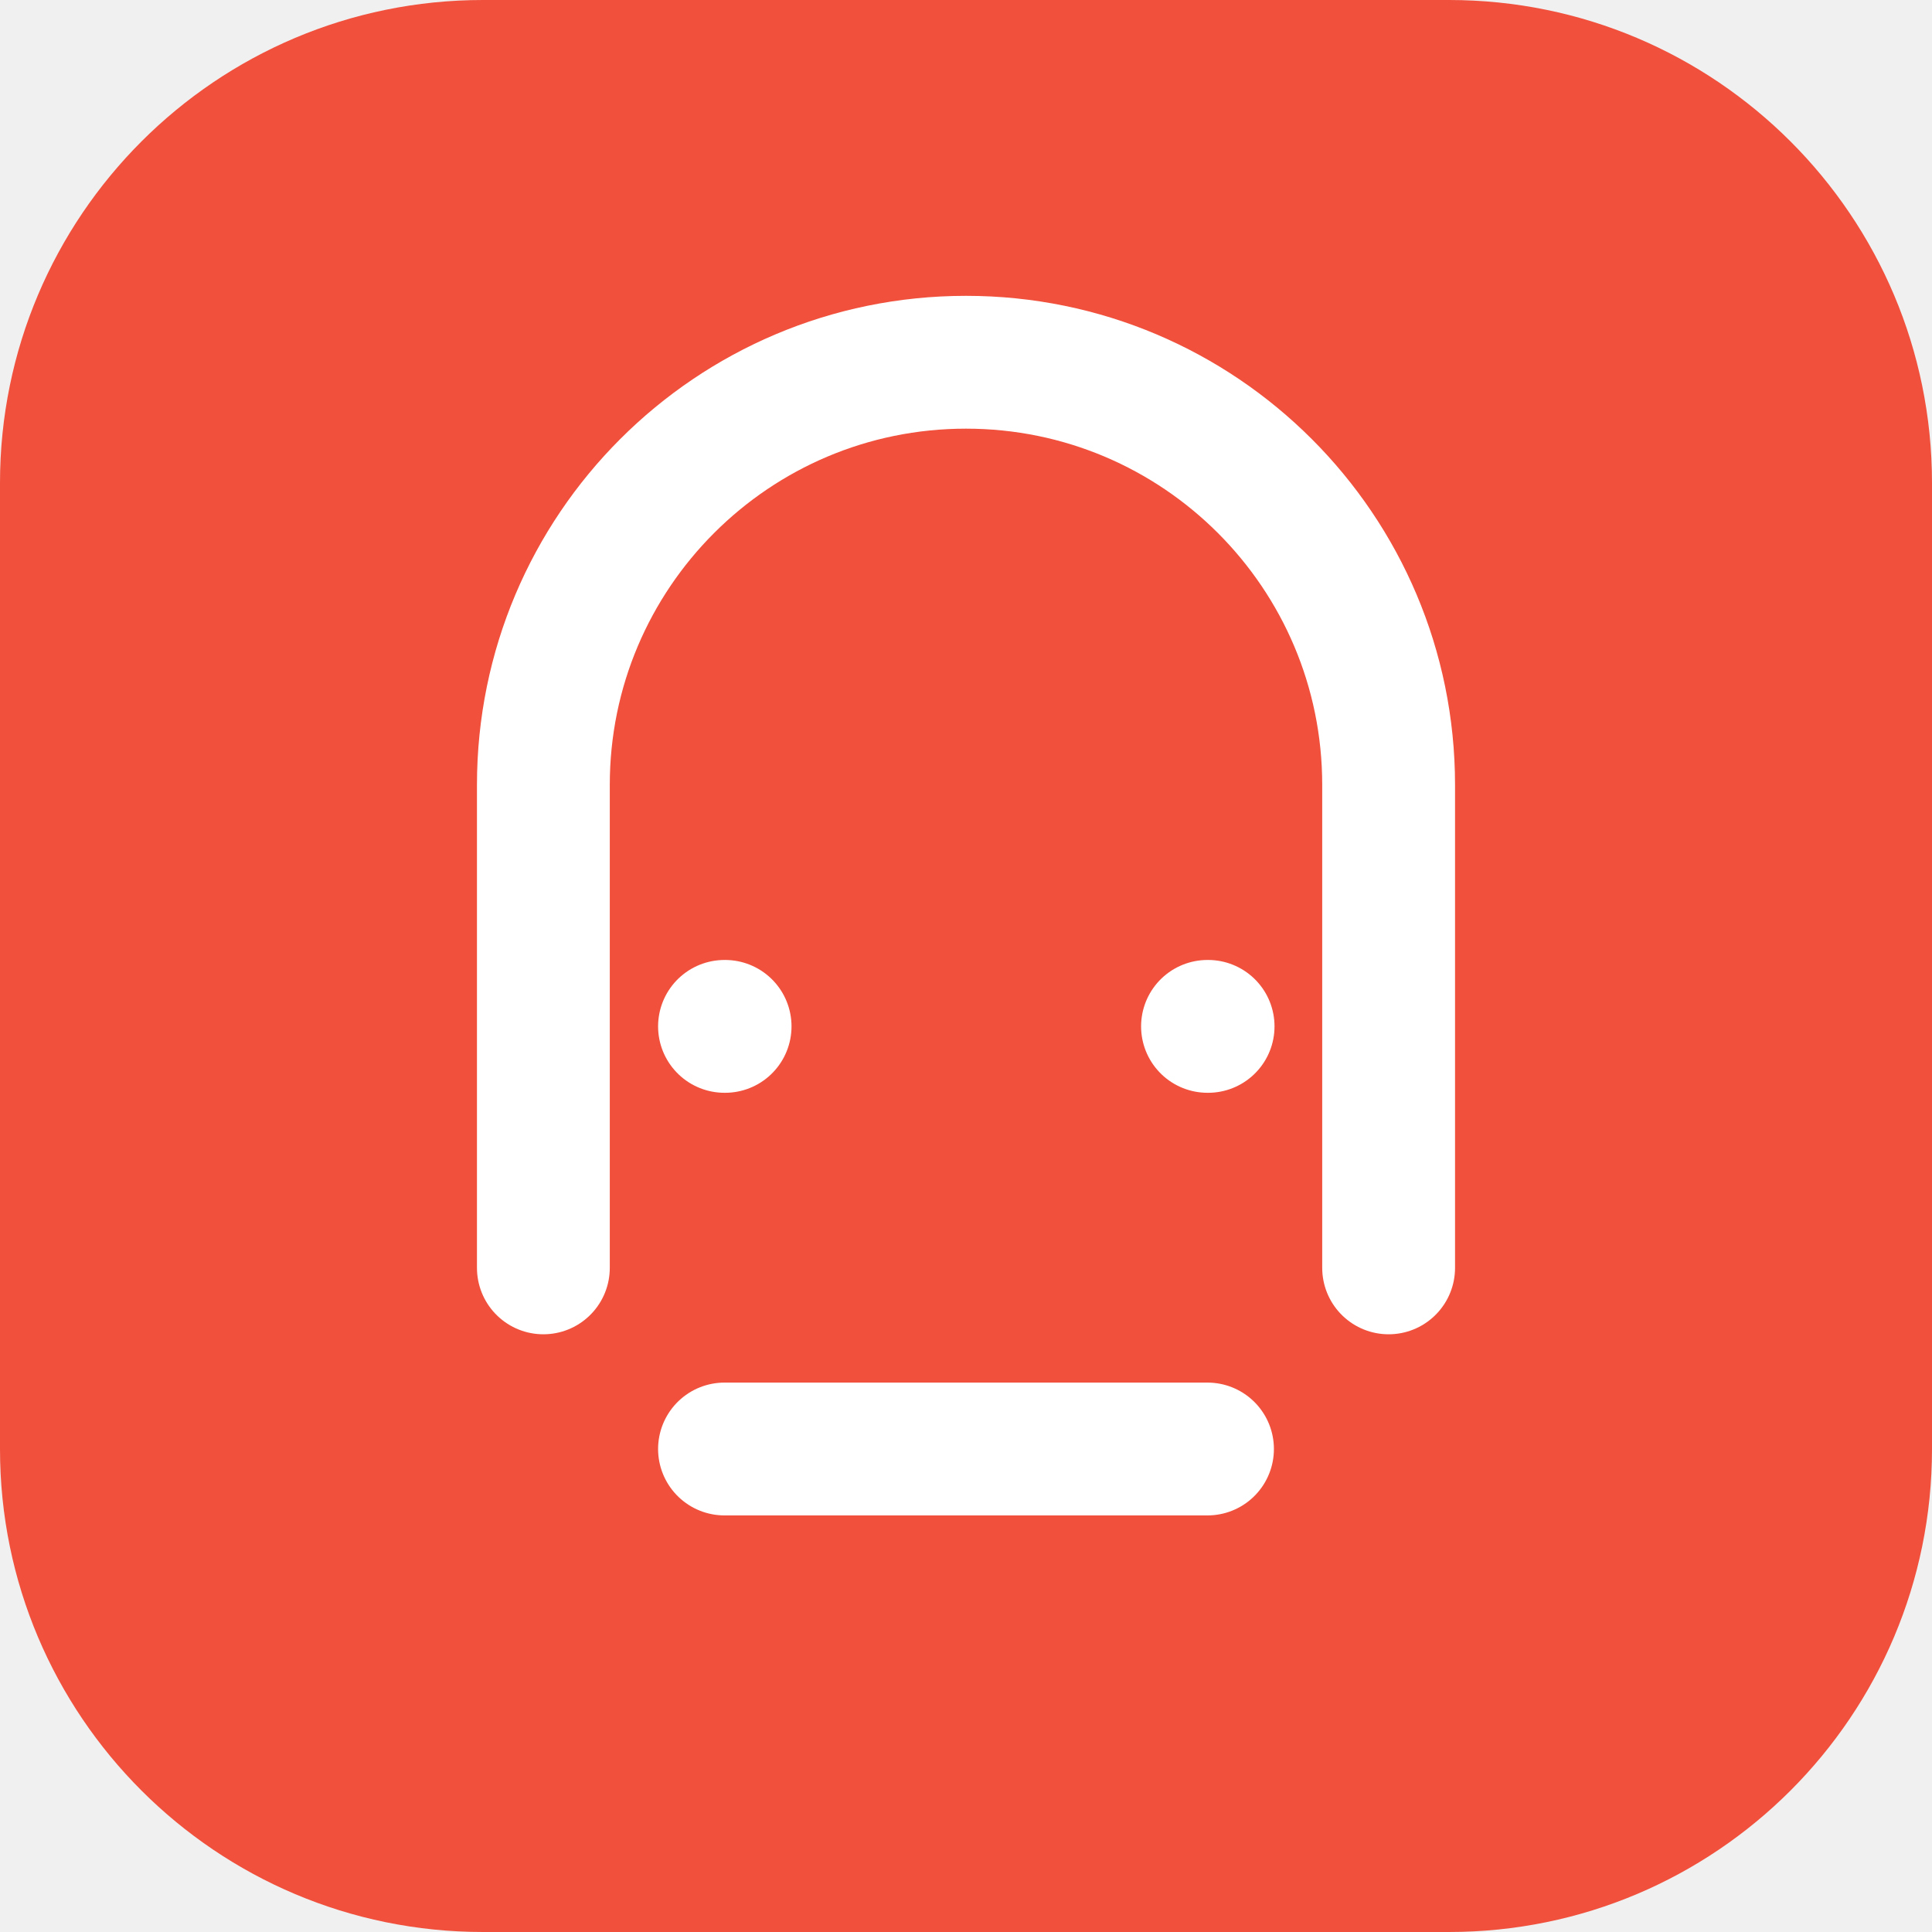
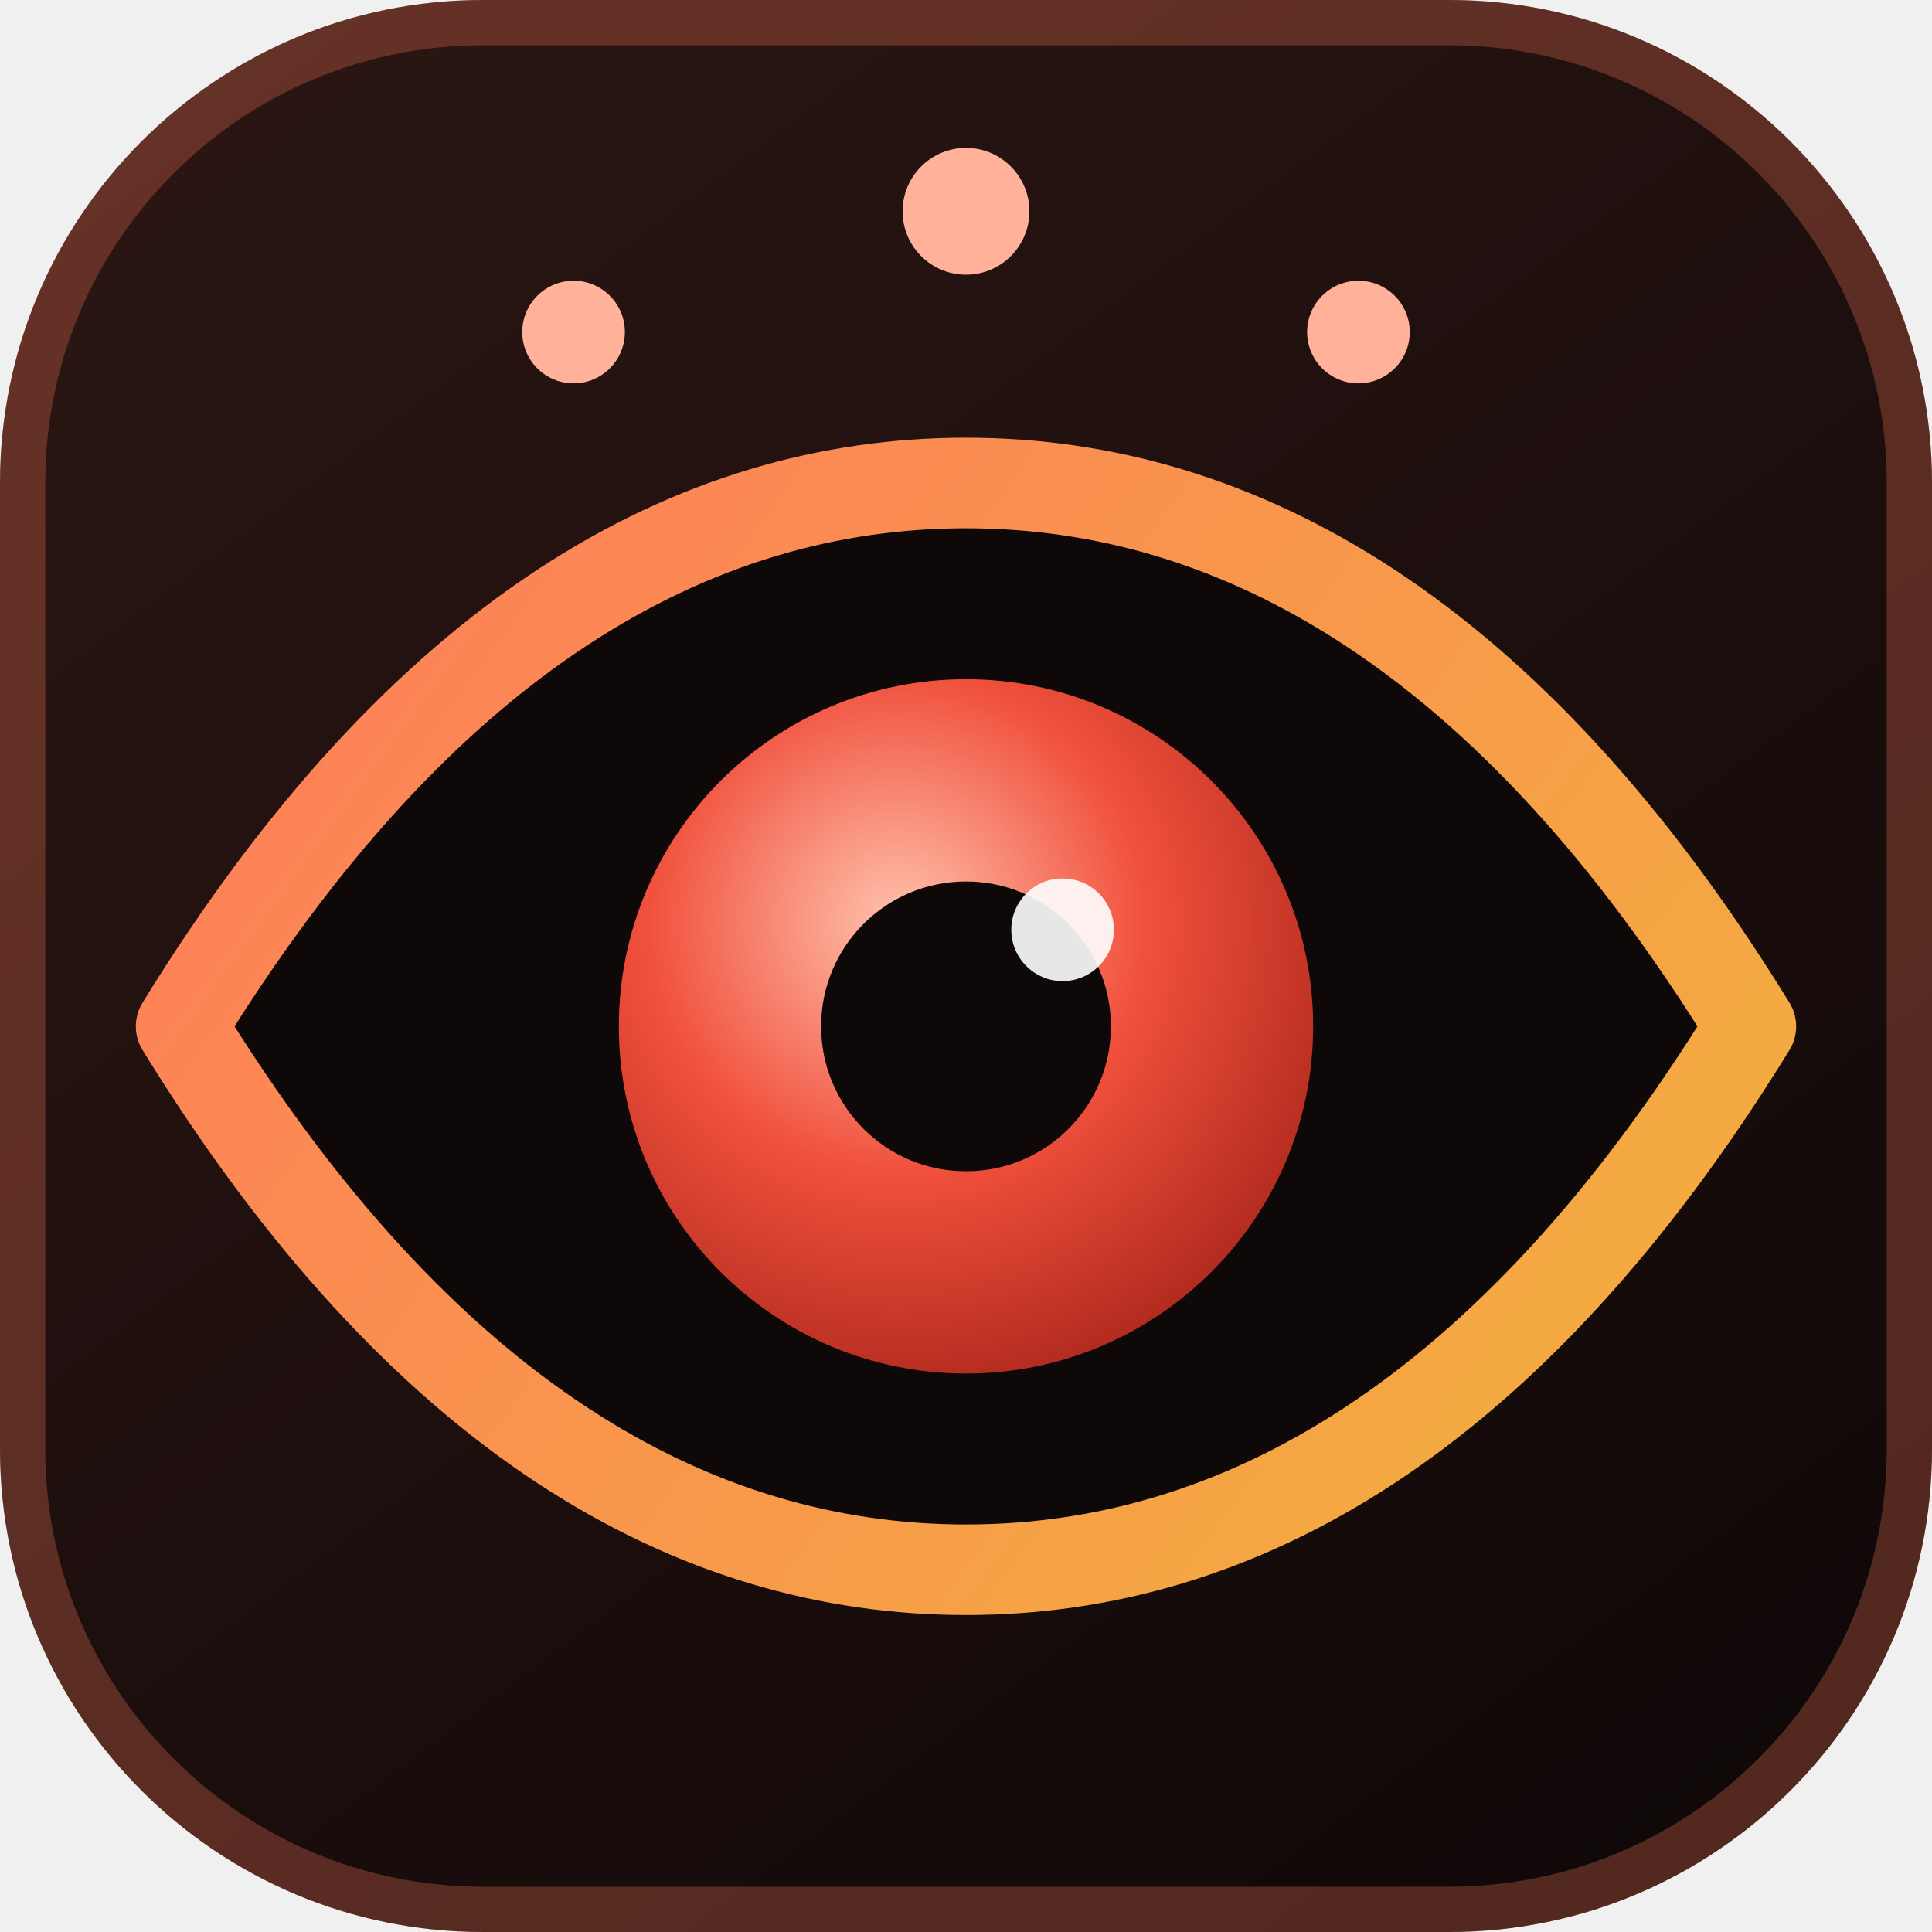
- <svg xmlns="http://www.w3.org/2000/svg" viewBox="0 0 32 32">
-   <rect width="32" height="32" rx="8" fill="#f0503c" />
-   <path d="M9 21V13a7 7 0 0 1 14 0v8M12 17h.01M20 17h.01M12 24h8" fill="none" stroke="#fff" stroke-width="2.2" stroke-linecap="round" stroke-linejoin="round" />
+ <svg xmlns="http://www.w3.org/2000/svg" viewBox="0 0 64 64">
+   <defs>
+     <linearGradient id="argus-bg" x1="8" y1="0" x2="56" y2="64" gradientUnits="userSpaceOnUse">
+       <stop offset="0" stop-color="#2b1613" />
+       <stop offset="1" stop-color="#0f0808" />
+     </linearGradient>
+     <linearGradient id="argus-rim" x1="6" y1="13" x2="58" y2="51" gradientUnits="userSpaceOnUse">
+       <stop offset="0" stop-color="#ff7a5c" />
+       <stop offset="1" stop-color="#f2b13d" />
+     </linearGradient>
+     <radialGradient id="argus-iris" cx="0.4" cy="0.35" r="0.8">
+       <stop offset="0" stop-color="#ffc2ad" />
+       <stop offset="0.45" stop-color="#f0503c" />
+       <stop offset="1" stop-color="#9c1d14" />
+     </radialGradient>
+   </defs>
+   <rect width="64" height="64" rx="16" fill="url(#argus-bg)" />
+   <rect x="0.75" y="0.75" width="62.5" height="62.5" rx="15.25" fill="none" stroke="#ff7a5c" stroke-opacity=".28" stroke-width="1.5" />
+   <path d="M6 34C14 21 23 16 32 16s18 5 26 18c-8 13-17 18-26 18S14 47 6 34Z" fill="#0f0808" stroke="url(#argus-rim)" stroke-width="3" stroke-linejoin="round" />
+   <circle cx="32" cy="34" r="11.5" fill="url(#argus-iris)" />
+   <circle cx="32" cy="34" r="4.8" fill="#0f0808" />
+   <circle cx="35.2" cy="30.8" r="1.7" fill="#fff" fill-opacity=".9" />
+   <g fill="#ffb199">
+     <circle cx="19" cy="11" r="1.7" />
+     <circle cx="32" cy="7" r="2.1" />
+     <circle cx="45" cy="11" r="1.7" />
+   </g>
</svg>
